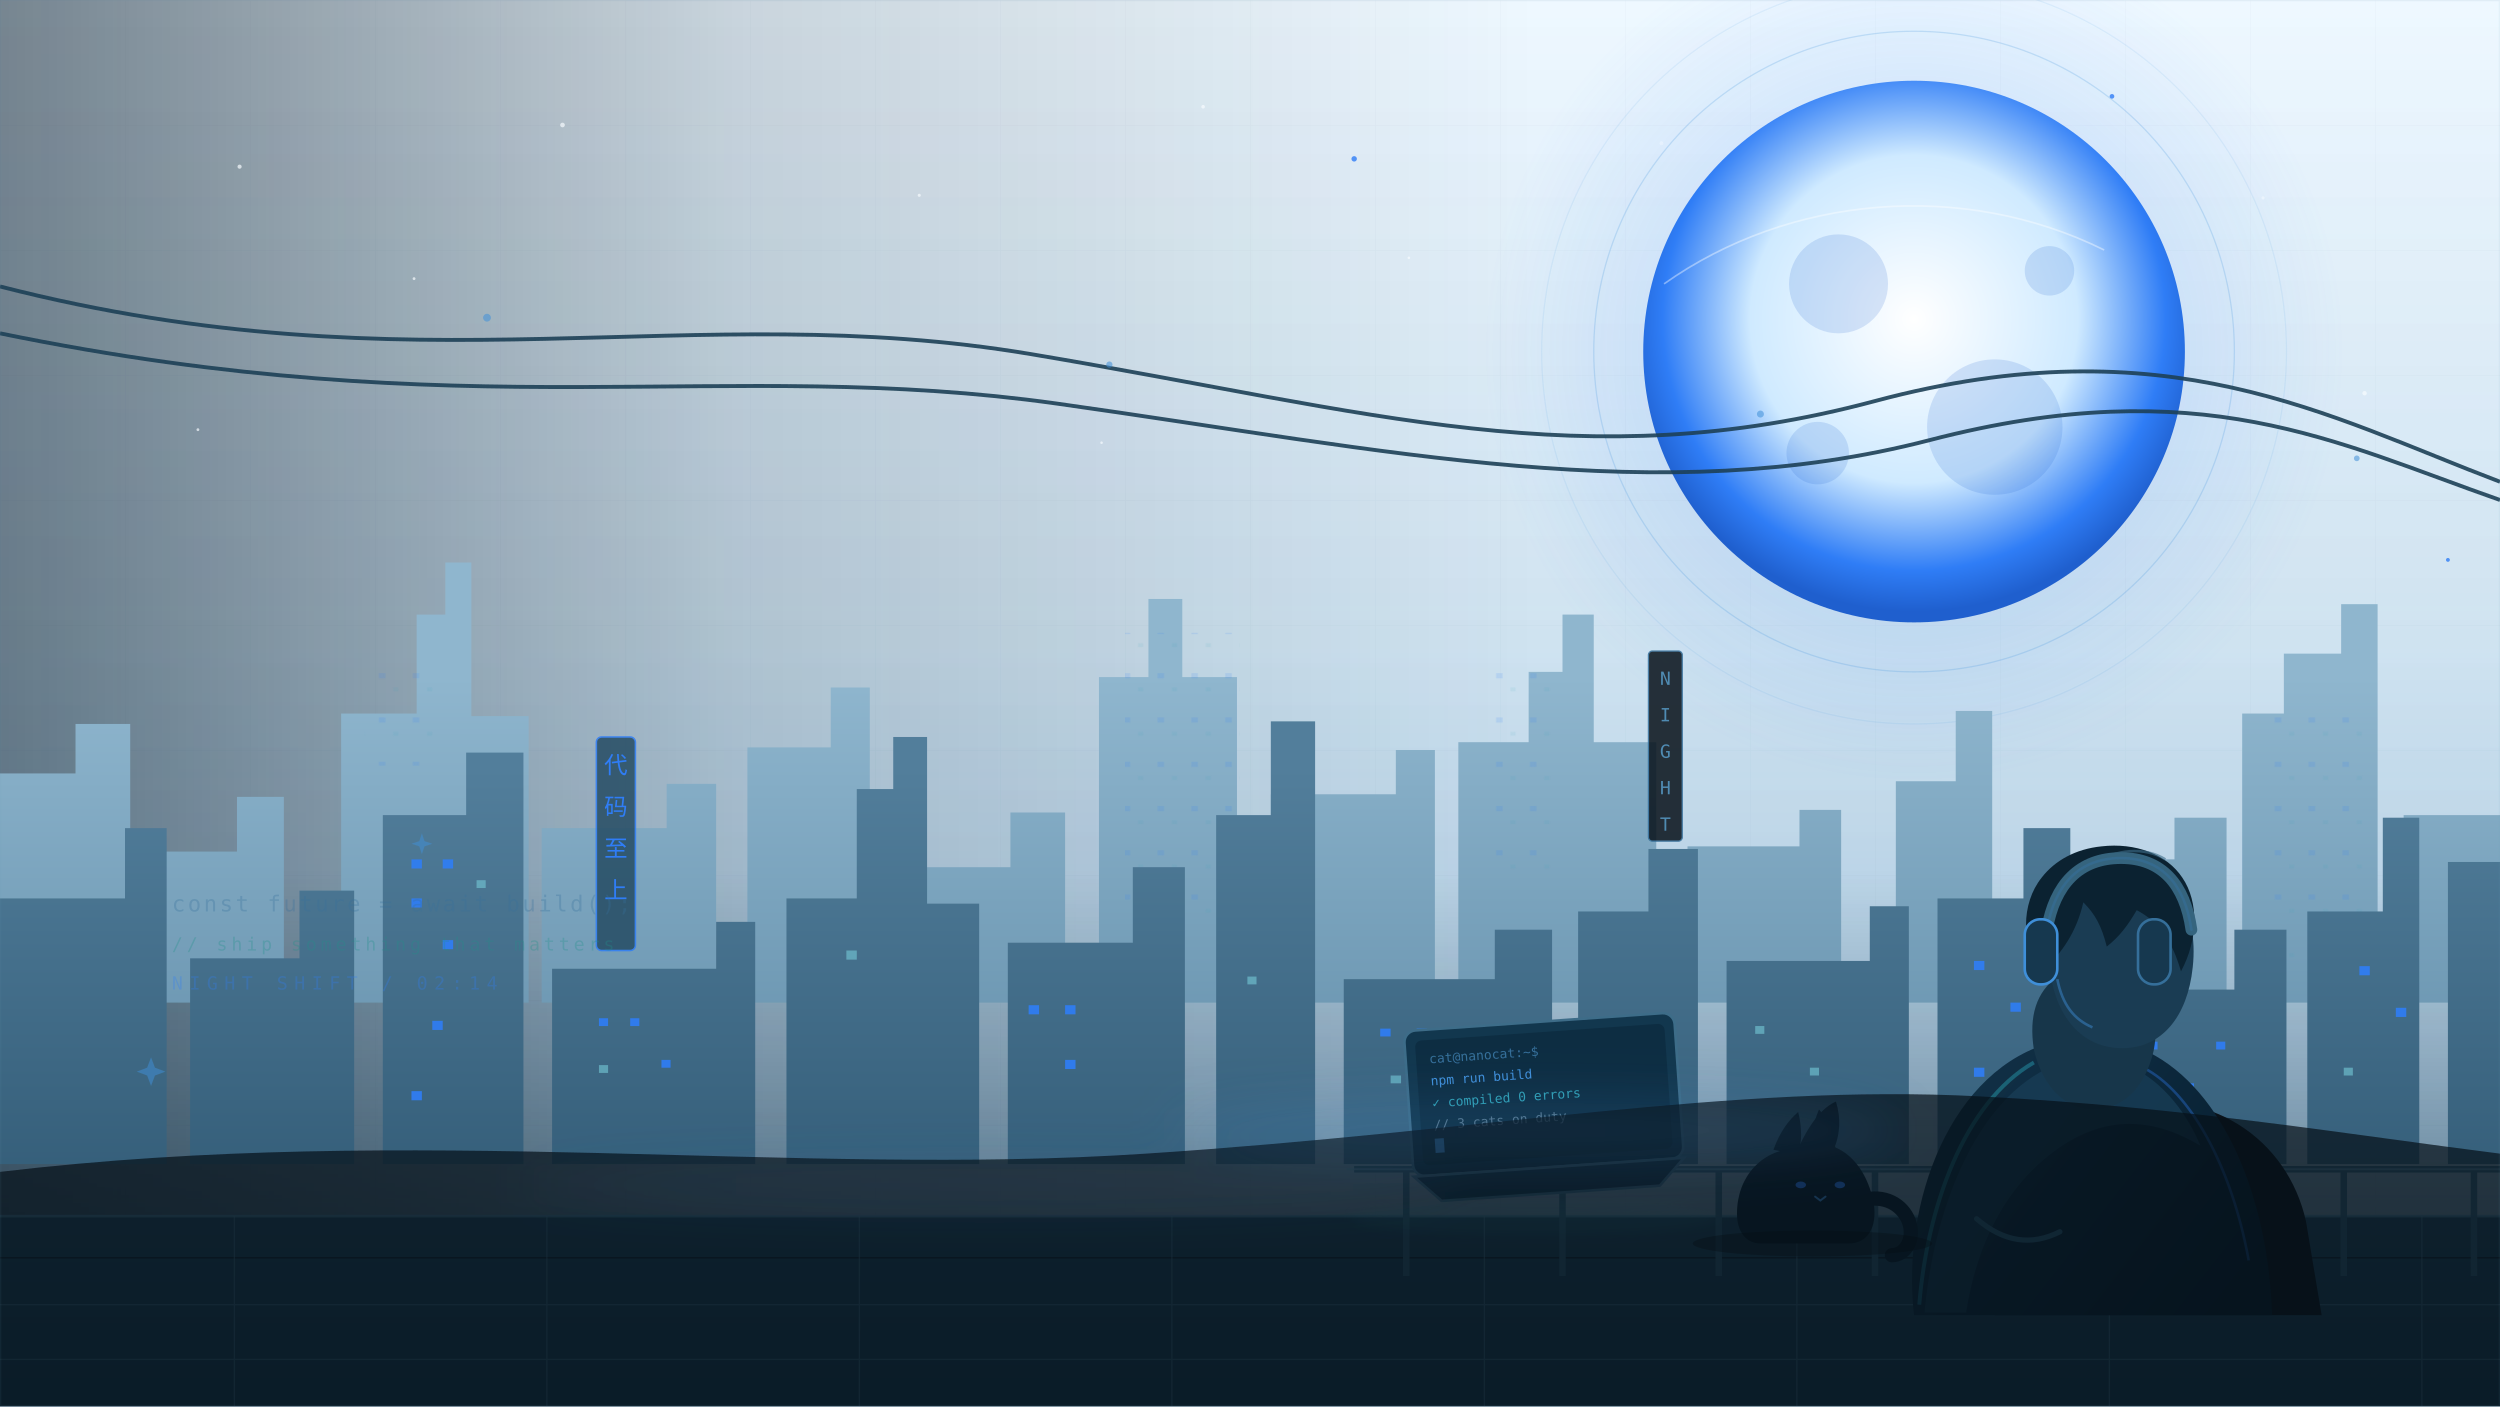
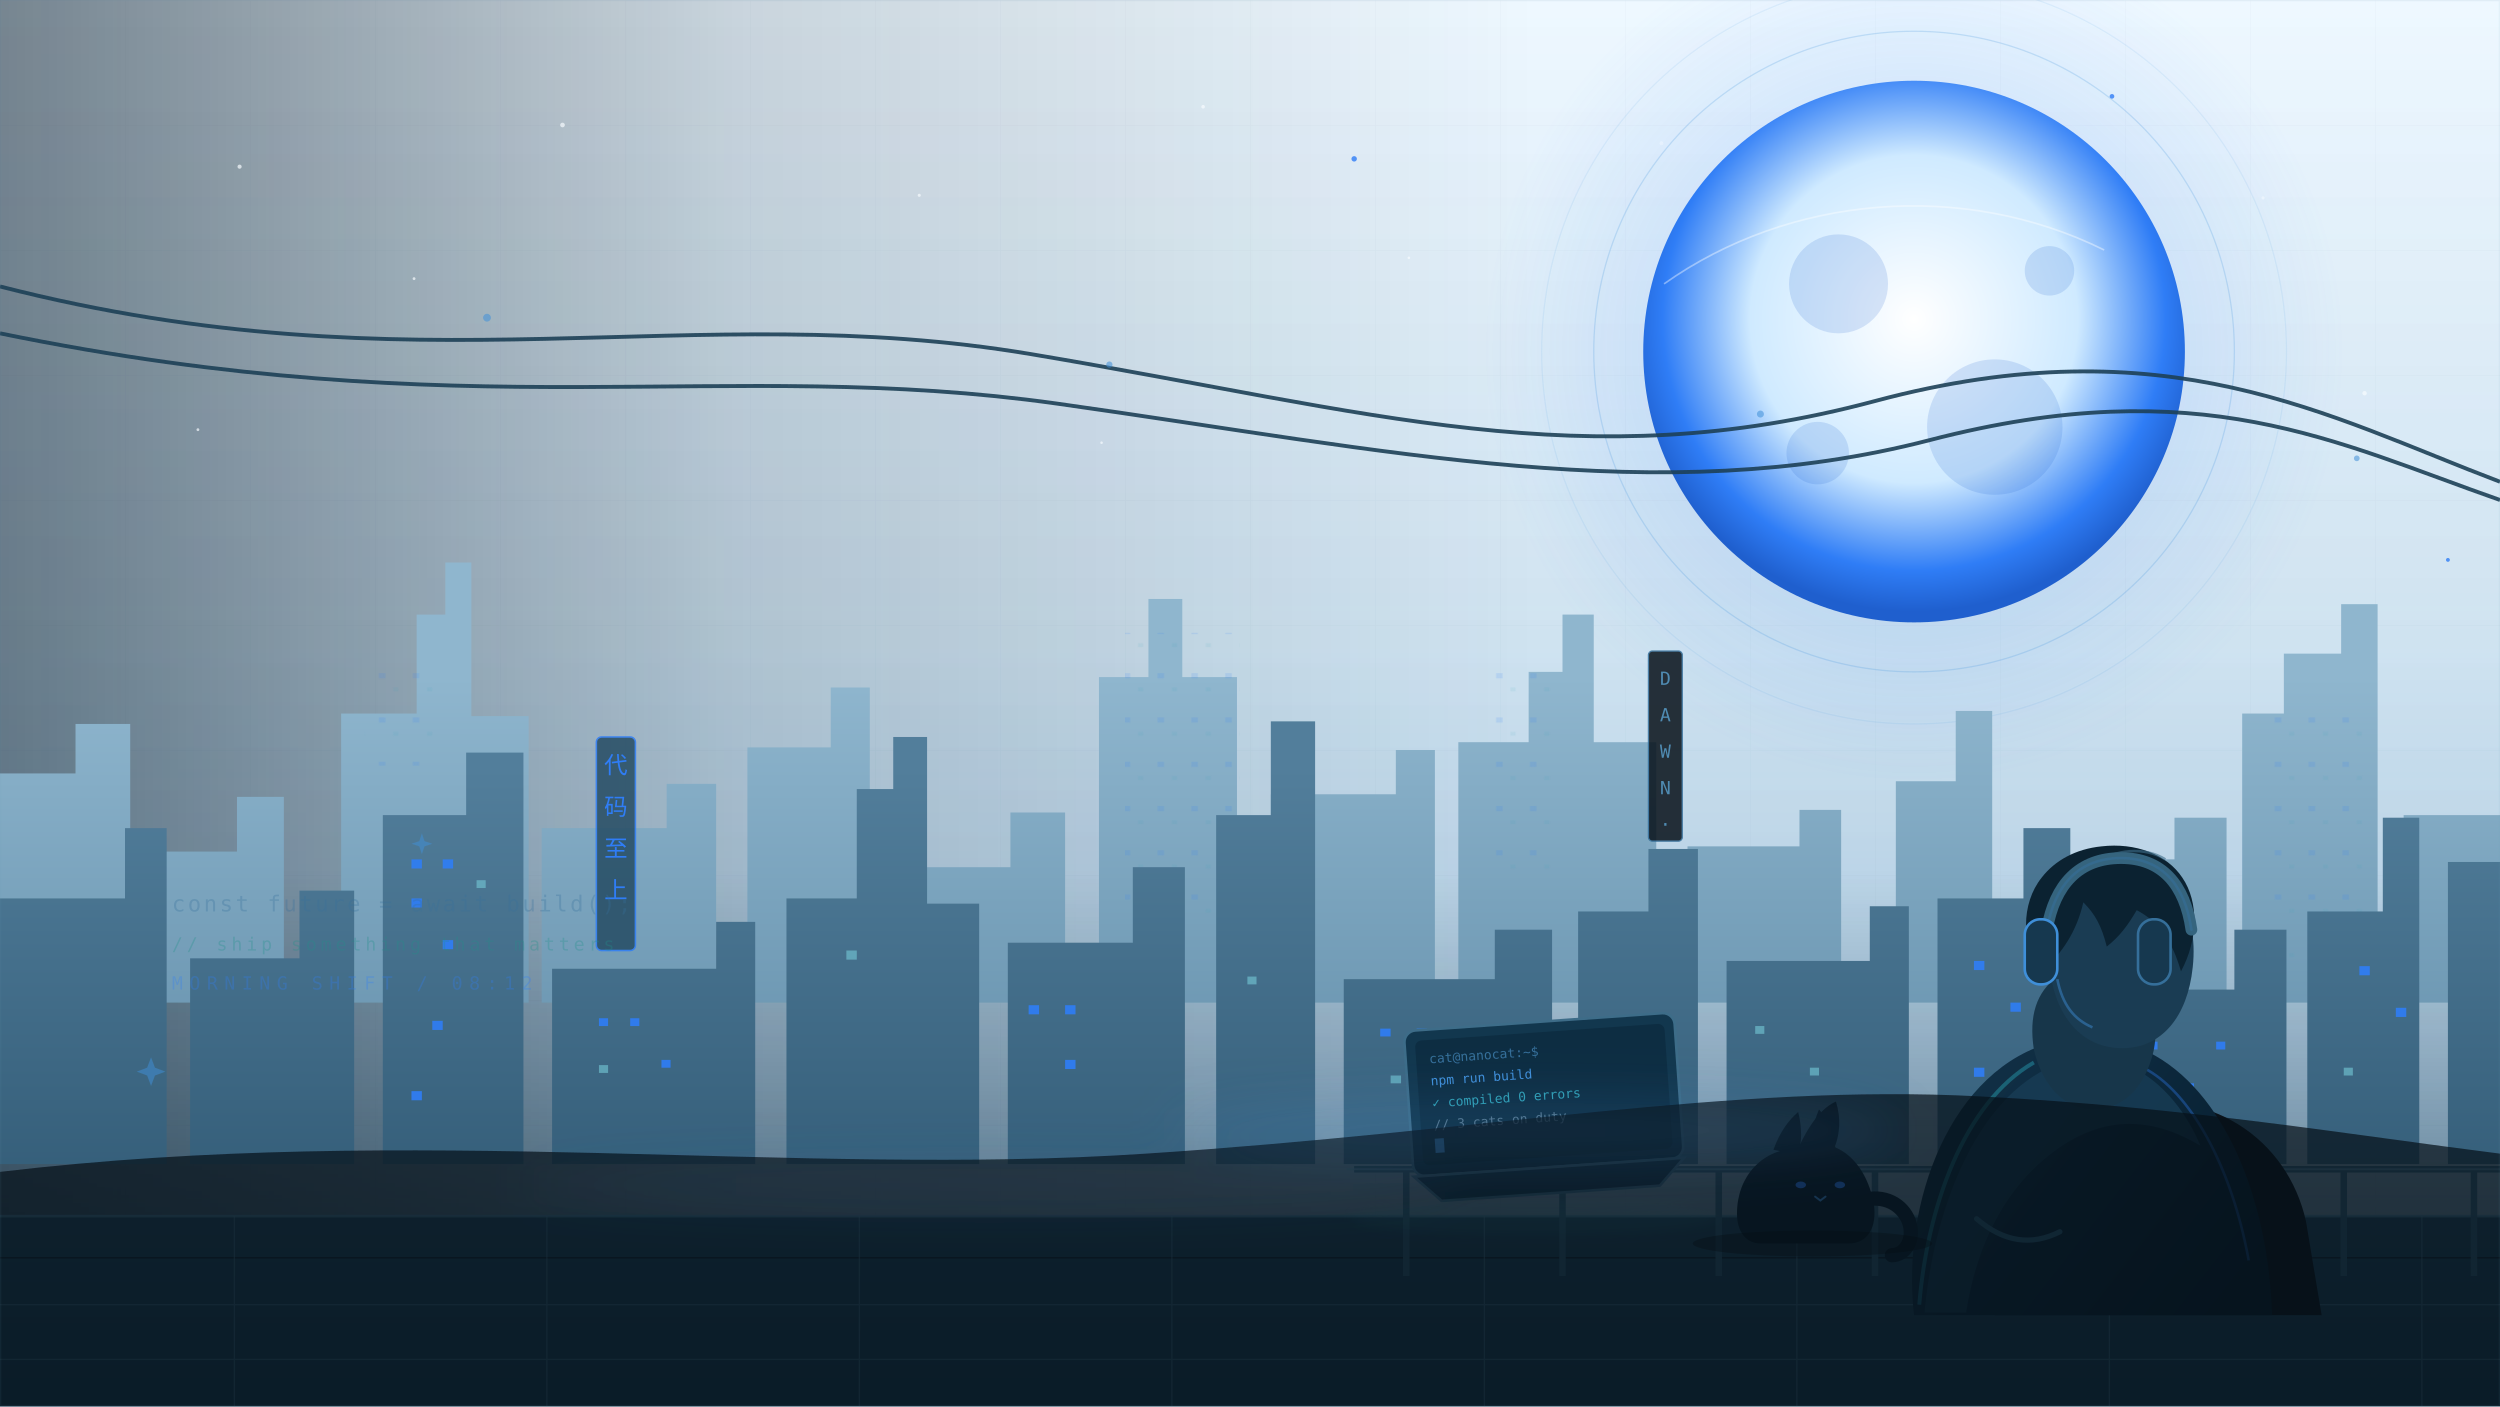
<svg xmlns="http://www.w3.org/2000/svg" viewBox="0 0 1920 1080" width="1920" height="1080" preserveAspectRatio="xMidYMid slice" role="img" aria-labelledby="hero-light-title hero-light-desc">
  <defs>
    <linearGradient id="hn-sky" x1="0" y1="0" x2="0" y2="1080" gradientUnits="userSpaceOnUse">
      <stop stop-color="#eef8ff" />
      <stop offset=".46" stop-color="#dceffd" />
      <stop offset=".76" stop-color="#bcdcf3" />
      <stop offset="1" stop-color="#96c1dd" />
    </linearGradient>
    <radialGradient id="hn-moon" cx="50%" cy="44%" r="54%">
      <stop stop-color="#ffffff" />
      <stop offset=".56" stop-color="#cfeaff" />
      <stop offset=".86" stop-color="#2f7df6" />
      <stop offset="1" stop-color="#1f5fce" />
    </radialGradient>
    <radialGradient id="hn-moon-glow" cx="50%" cy="50%" r="50%">
      <stop stop-color="#3f8fd9" stop-opacity=".42" />
      <stop offset=".55" stop-color="#2f7df6" stop-opacity=".12" />
      <stop offset="1" stop-color="#2f7df6" stop-opacity="0" />
    </radialGradient>
    <linearGradient id="hn-city-far" x1="0" y1="520" x2="0" y2="900" gradientUnits="userSpaceOnUse">
      <stop stop-color="#8fb6ce" />
      <stop offset="1" stop-color="#5f8ba7" />
    </linearGradient>
    <linearGradient id="hn-city-mid" x1="0" y1="590" x2="0" y2="970" gradientUnits="userSpaceOnUse">
      <stop stop-color="#527e9b" />
      <stop offset="1" stop-color="#2f5873" />
    </linearGradient>
    <linearGradient id="hn-floor" x1="0" y1="880" x2="0" y2="1080" gradientUnits="userSpaceOnUse">
      <stop stop-color="#244b63" />
      <stop offset="1" stop-color="#16384d" />
    </linearGradient>
    <linearGradient id="hn-rim" x1="1260" y1="690" x2="1740" y2="940" gradientUnits="userSpaceOnUse">
      <stop stop-color="#356f9a" />
      <stop offset=".48" stop-color="#1f8f88" />
      <stop offset="1" stop-color="#2f7df6" />
    </linearGradient>
    <linearGradient id="hn-jacket" x1="1390" y1="760" x2="1710" y2="1010" gradientUnits="userSpaceOnUse">
      <stop stop-color="#17384f" />
      <stop offset=".55" stop-color="#0d2a3f" />
      <stop offset="1" stop-color="#061c2b" />
    </linearGradient>
    <linearGradient id="hn-screen" x1="1140" y1="800" x2="1370" y2="930" gradientUnits="userSpaceOnUse">
      <stop stop-color="#2f9fb4" stop-opacity=".9" />
      <stop offset=".5" stop-color="#2f8fa4" stop-opacity=".7" />
      <stop offset="1" stop-color="#1c4b63" stop-opacity=".25" />
    </linearGradient>
    <linearGradient id="hn-sign" x1="0" y1="0" x2="0" y2="1">
      <stop stop-color="#2f7df6" />
      <stop offset="1" stop-color="#2f7df6" stop-opacity=".25" />
    </linearGradient>
    <filter id="hn-blur" x="-60%" y="-60%" width="220%" height="220%">
      <feGaussianBlur stdDeviation="18" />
    </filter>
    <filter id="hn-soft" x="-30%" y="-30%" width="160%" height="160%">
      <feGaussianBlur stdDeviation="4" />
    </filter>
    <pattern id="hn-windows" width="26" height="34" patternUnits="userSpaceOnUse">
      <rect width="26" height="34" fill="none" />
      <rect x="5" y="7" width="5" height="4" fill="#2f7df6" opacity=".45" />
      <rect x="16" y="18" width="4" height="3" fill="#2f9fb4" opacity=".28" />
    </pattern>
    <pattern id="hn-grid" width="96" height="96" patternUnits="userSpaceOnUse">
      <path d="M96 0H0v96" fill="none" stroke="#5f8aa5" stroke-width="1" opacity=".05" />
    </pattern>
    <linearGradient id="hl-veil" x1="0" y1="0" x2="1180" y2="0" gradientUnits="userSpaceOnUse">
      <stop stop-color="#071b2a" stop-opacity=".52" />
      <stop offset=".48" stop-color="#071b2a" stop-opacity=".16" />
      <stop offset="1" stop-color="#071b2a" stop-opacity="0" />
    </linearGradient>
    <linearGradient id="hl-veil-bottom" x1="0" y1="0" x2="0" y2="1">
      <stop stop-color="#071b2a" stop-opacity="0" />
      <stop offset=".62" stop-color="#071b2a" stop-opacity=".08" />
      <stop offset="1" stop-color="#071b2a" stop-opacity=".58" />
    </linearGradient>
  </defs>
  <rect width="1920" height="1080" fill="url(#hn-sky)" />
  <rect width="1920" height="1080" fill="url(#hn-grid)" />
  <rect width="1920" height="1080" fill="url(#hl-veil)" />
  <rect width="1920" height="1080" fill="url(#hl-veil-bottom)" />
  <g fill="#f8fcff" opacity=".68">
    <circle cx="184" cy="128" r="1.6" />
    <circle cx="318" cy="214" r="1.1" />
    <circle cx="432" cy="96" r="1.8" />
    <circle cx="706" cy="150" r="1.2" />
    <circle cx="924" cy="82" r="1.4" />
    <circle cx="1082" cy="198" r="1" />
    <circle cx="1276" cy="110" r="1.5" />
    <circle cx="1738" cy="152" r="1.2" />
    <circle cx="1816" cy="302" r="1.7" />
    <circle cx="152" cy="330" r="1.1" />
    <circle cx="606" cy="296" r="1.2" />
    <circle cx="846" cy="340" r="1" />
  </g>
  <g fill="#2f7df6" opacity=".8">
    <circle cx="1040" cy="122" r="2.1" />
    <circle cx="1622" cy="74" r="1.8" />
    <circle cx="1880" cy="430" r="1.5" />
  </g>
  <circle cx="1470" cy="270" r="330" fill="url(#hn-moon-glow)" />
  <circle cx="1470" cy="270" r="208" fill="url(#hn-moon)" />
  <g fill="#1f5fce" opacity=".16">
    <circle cx="1412" cy="218" r="38" />
    <circle cx="1532" cy="328" r="52" />
    <circle cx="1574" cy="208" r="19" />
    <circle cx="1396" cy="348" r="24" />
  </g>
  <circle cx="1470" cy="270" r="246" fill="none" stroke="#3f8fd9" stroke-width="1" opacity=".22" />
  <circle cx="1470" cy="270" r="286" fill="none" stroke="#3f8fd9" stroke-width="1" opacity=".1" />
  <path d="M1278 218c96-68 229-80 338-26" fill="none" stroke="#ffffff" stroke-width="1.3" opacity=".4" />
  <g fill="url(#hn-city-far)">
    <path d="M0 770V594h58v-38h42v214z" />
    <path d="M104 770V654h78v-42h36v158z" />
    <path d="M262 770V548h58v-76h22v-40h20v118h44v220z" />
    <path d="M416 770V636h96v-34h38v168z" />
    <path d="M574 770V574h64v-46h30v242z" />
    <path d="M694 770V666h82v-42h42v146z" />
    <path d="M844 770V520h38v-60h26v60h42v250z" />
    <path d="M976 770V610h96v-34h30v194z" />
    <path d="M1120 770V570h54v-54h26v-44h24v98h48v200z" />
    <path d="M1296 770V650h86v-28h32v148z" />
    <path d="M1456 770V600h46v-54h28v224z" />
    <path d="M1574 770V660h96v-32h40v142z" />
    <path d="M1722 770V548h32v-46h44v-38h28v306z" />
    <path d="M1846 770V626h74v144z" />
  </g>
  <g opacity=".3">
    <rect x="280" y="506" width="58" height="82" fill="url(#hn-windows)" />
    <rect x="864" y="486" width="88" height="220" fill="url(#hn-windows)" />
    <rect x="1140" y="516" width="56" height="168" fill="url(#hn-windows)" />
    <rect x="1740" y="550" width="80" height="210" fill="url(#hn-windows)" />
  </g>
  <g fill="url(#hn-city-mid)">
    <path d="M0 894V690h96v-54h32v258z" />
    <path d="M146 894V736h84v-52h42v210z" />
    <path d="M294 894V626h64v-48h44v316z" />
    <path d="M424 894V744h126v-36h30v186z" />
    <path d="M604 894V690h54v-84h28v-40h26v128h40v200z" />
    <path d="M774 894V724h96v-58h40v228z" />
    <path d="M934 894V626h42v-72h34v340z" />
    <path d="M1032 894V752h116v-38h44v180z" />
    <path d="M1212 894V700h54v-48h38v242z" />
    <path d="M1326 894V738h110v-42h30v198z" />
    <path d="M1488 894V690h66v-54h36v258z" />
    <path d="M1612 894V760h104v-46h40v180z" />
    <path d="M1772 894V700h58v-72h28v266z" />
    <path d="M1880 894V662h40v232z" />
  </g>
  <g opacity=".9">
    <g fill="#2f7df6">
      <rect x="316" y="660" width="8" height="7" />
      <rect x="340" y="660" width="8" height="7" />
      <rect x="316" y="690" width="8" height="7" />
      <rect x="340" y="722" width="8" height="7" />
      <rect x="332" y="784" width="8" height="7" />
      <rect x="316" y="838" width="8" height="7" />
      <rect x="460" y="782" width="7" height="6" />
      <rect x="484" y="782" width="7" height="6" />
      <rect x="508" y="814" width="7" height="6" />
      <rect x="790" y="772" width="8" height="7" />
      <rect x="818" y="772" width="8" height="7" />
      <rect x="818" y="814" width="8" height="7" />
      <rect x="1060" y="790" width="8" height="6" />
      <rect x="1088" y="790" width="8" height="6" />
      <rect x="1132" y="824" width="8" height="6" />
      <rect x="1516" y="738" width="8" height="7" />
      <rect x="1544" y="770" width="8" height="7" />
      <rect x="1516" y="820" width="8" height="7" />
      <rect x="1650" y="800" width="7" height="6" />
      <rect x="1678" y="832" width="7" height="6" />
      <rect x="1702" y="800" width="7" height="6" />
      <rect x="1812" y="742" width="8" height="7" />
      <rect x="1840" y="774" width="8" height="7" />
    </g>
    <g fill="#72c5d2" opacity=".7">
      <rect x="366" y="676" width="7" height="6" />
      <rect x="460" y="818" width="7" height="6" />
      <rect x="650" y="730" width="8" height="7" />
      <rect x="958" y="750" width="7" height="6" />
      <rect x="1068" y="826" width="8" height="6" />
      <rect x="1348" y="788" width="7" height="6" />
      <rect x="1390" y="820" width="7" height="6" />
      <rect x="1590" y="802" width="7" height="6" />
      <rect x="1800" y="820" width="7" height="6" />
    </g>
  </g>
  <g font-family="ui-monospace, SFMono-Regular, Consolas, monospace" text-anchor="middle">
    <rect x="458" y="566" width="30" height="164" rx="4" fill="#244b63" stroke="#2f7df6" stroke-width="1.2" opacity=".85" />
    <text x="473" y="594" fill="#2f7df6" font-size="18" letter-spacing="5">代</text>
    <text x="473" y="626" fill="#2f7df6" font-size="18" letter-spacing="5">码</text>
    <text x="473" y="658" fill="#2f7df6" font-size="18" letter-spacing="5">至</text>
    <text x="473" y="690" fill="#2f7df6" font-size="18" letter-spacing="5">上</text>
    <rect x="1266" y="500" width="26" height="146" rx="3" fill="#071019" stroke="#356f9a" opacity=".85" />
-     <text x="1279" y="526" fill="#4f8bb2" font-size="14" letter-spacing="3">N</text>
-     <text x="1279" y="554" fill="#4f8bb2" font-size="14" letter-spacing="3">I</text>
-     <text x="1279" y="582" fill="#4f8bb2" font-size="14" letter-spacing="3">G</text>
-     <text x="1279" y="610" fill="#4f8bb2" font-size="14" letter-spacing="3">H</text>
-     <text x="1279" y="638" fill="#4f8bb2" font-size="14" letter-spacing="3">T</text>
+     <text x="1279" y="526" fill="#4f8bb2" font-size="14" letter-spacing="3">D</text>
+     <text x="1279" y="554" fill="#4f8bb2" font-size="14" letter-spacing="3">A</text>
+     <text x="1279" y="582" fill="#4f8bb2" font-size="14" letter-spacing="3">W</text>
+     <text x="1279" y="610" fill="#4f8bb2" font-size="14" letter-spacing="3">N</text>
+     <text x="1279" y="638" fill="#4f8bb2" font-size="14" letter-spacing="3">·</text>
  </g>
  <g fill="none" stroke="#1d4056" stroke-width="3" opacity=".9">
    <path d="M0 220c320 82 530 8 792 52s424 96 648 36 348 12 480 62" />
    <path d="M0 256c360 74 556 18 812 54s462 82 670 28 312 2 438 46" />
  </g>
  <g fill="#3f8fd9" opacity=".55">
    <circle cx="374" cy="244" r="3" />
    <circle cx="852" cy="280" r="2.4" />
    <circle cx="1352" cy="318" r="2.7" />
    <circle cx="1810" cy="352" r="2.2" />
  </g>
  <path d="M0 934h1920v146H0z" fill="url(#hn-floor)" />
  <path d="M0 934h1920" stroke="#467792" stroke-width="2" opacity=".85" />
  <path d="M0 966h1920" stroke="#101f2c" stroke-width="1" />
  <g opacity=".5" fill="none" stroke="#4f7e98" stroke-width="1">
    <path d="M0 1002h1920M0 1044h1920M180 934v146M420 934v146M660 934v146M900 934v146M1140 934v146M1380 934v146M1620 934v146M1860 934v146" />
  </g>
  <g stroke="#2e5a73" stroke-width="5" fill="none" opacity=".95">
    <path d="M1040 898h880" />
    <path d="M1080 898v82M1200 898v82M1320 898v82M1440 898v82M1560 898v82M1680 898v82M1800 898v82M1900 898v82" />
  </g>
  <path d="M1034 898h890" stroke="#5d8ba6" stroke-width="1.5" opacity=".7" />
  <g transform="translate(1078 792) rotate(-4)">
    <rect x="0" y="0" width="208" height="112" rx="9" fill="#12374e" stroke="#3d6c88" stroke-width="2" />
    <rect x="8" y="8" width="192" height="96" rx="5" fill="#0d2d42" />
    <g font-family="ui-monospace, SFMono-Regular, Consolas, monospace" font-size="10">
      <text x="18" y="26" fill="#356f9a">cat@nanocat:~$</text>
      <text x="18" y="43" fill="#3f8fd9">npm run build</text>
      <text x="18" y="60" fill="#2f9fb4">✓ compiled 0 errors</text>
      <text x="18" y="77" fill="#54748b">// 3 cats on duty</text>
      <rect x="18" y="84" width="7" height="11" fill="#3f8fd9" />
    </g>
    <path d="M0 112 20 132h168l20-20z" fill="#163a52" stroke="#3d6c88" stroke-width="2" />
  </g>
  <ellipse cx="1180" cy="936" rx="142" ry="12" fill="#47b6c8" opacity=".13" filter="url(#hn-soft)" />
  <g>
    <path d="M1532 1010c-16-74 12-142 88-160 77-18 137 25 151 88l12 72z" fill="#0a1219" />
    <path d="M1470 1010c-10-86 28-190 108-210 27-7 52-2 72 8 58 29 92 112 95 202z" fill="url(#hn-jacket)" />
    <path d="M1478 1008c7-78 39-165 100-190 47-19 91 12 112 62-40-24-77-22-112 4-38 28-60 72-68 124z" fill="#173c54" opacity=".82" />
    <path d="M1474 1002c6-74 34-155 88-186" fill="none" stroke="url(#hn-rim)" stroke-width="3" opacity=".55" />
    <path d="M1646 820c36 18 68 76 81 148" fill="none" stroke="#2f7df6" stroke-width="2" opacity=".35" />
    <path d="M1562 806c-4-26 2-44 18-56h56c17 12 23 30 18 57-7 30-25 45-46 45s-39-16-46-46z" fill="#17364a" />
    <path d="M1574 742c-4-42 16-74 54-75 39-1 61 31 56 76-4 38-24 62-54 62-31 0-52-24-56-63z" fill="#1a3c53" />
    <path d="M1568 746c-16-20-16-52 0-72 10-13 26-22 46-24 26-3 50 6 62 24 13 19 12 48-1 72-7-24-17-38-34-47-7 12-13 20-23 28-4-16-9-25-18-34-5 22-16 39-32 53z" fill="#0b2231" />
    <path d="M1608 664c16-12 39-14 55-4" fill="none" stroke="#3d6c88" stroke-width="2" opacity=".6" />
    <path d="M1572 714c6-35 25-55 57-55 31 0 49 20 54 55" fill="none" stroke="#35647e" stroke-width="9" stroke-linecap="round" />
    <path d="M1572 714c6-35 25-55 57-55 31 0 49 20 54 55" fill="none" stroke="#356f9a" stroke-width="2" stroke-linecap="round" opacity=".55" />
    <rect x="1555" y="706" width="25" height="50" rx="12" fill="#16384f" stroke="#3f8fd9" stroke-width="2" />
    <rect x="1642" y="706" width="25" height="50" rx="12" fill="#16384f" stroke="#356f9a" stroke-width="2" />
    <path d="M1580 752c4 20 13 31 27 37" fill="none" stroke="#3f8fd9" stroke-width="2" opacity=".45" />
    <path d="M1518 936c21 18 42 21 64 10" fill="none" stroke="#2c5c78" stroke-width="4" stroke-linecap="round" />
  </g>
  <g transform="translate(1330 838)">
    <path d="M4 94c0-29 20-50 47-50 10-22 20-32 29-36 4 13 3 25-1 35 15 6 26 22 30 43 3 19-5 31-19 31H22C11 117 4 108 4 94z" fill="#0a2232" />
    <path d="M32 45c5-14 12-23 19-29 3 12 3 23 0 33z" fill="#0a2232" />
    <path d="M80 46c-2-14-7-25-13-32-5 12-7 23-5 34z" fill="#0a2232" />
    <path d="M100 84c17-5 31 3 36 16 5 14-3 26-13 26" fill="none" stroke="#0a2232" stroke-width="11" stroke-linecap="round" />
    <g fill="#2f7df6">
      <ellipse cx="53" cy="72" rx="4" ry="2.6" />
      <ellipse cx="83" cy="72" rx="4" ry="2.6" />
    </g>
    <path d="M64 81l4 3 4-3" fill="none" stroke="#3f8fd9" stroke-width="1.5" stroke-linecap="round" />
  </g>
  <ellipse cx="1392" cy="955" rx="92" ry="10" fill="#000" opacity=".35" />
  <g font-family="ui-monospace, SFMono-Regular, Consolas, monospace" opacity=".3">
    <text x="132" y="700" fill="#356f9a" font-size="17" letter-spacing="2">const future = await build();</text>
    <text x="132" y="730" fill="#1f8f88" font-size="14" letter-spacing="3">// ship something that matters</text>
-     <text x="132" y="760" fill="#2f7df6" font-size="14" letter-spacing="5">NIGHT SHIFT / 02:14</text>
+     <text x="132" y="760" fill="#2f7df6" font-size="14" letter-spacing="5">MORNING SHIFT / 08:12</text>
  </g>
  <g fill="#3f8fd9" opacity=".5">
    <path d="m116 812 3 8 8 3-8 3-3 8-3-8-8-3 8-3z" />
    <path d="m324 640 2 6 6 2-6 2-2 6-2-6-6-2 6-2z" />
  </g>
  <path d="M0 900c320-38 610 4 880-14 260-17 450-54 640-44 158 8 288 30 400 44v194H0z" fill="#061019" opacity=".72" />
  <g filter="url(#hn-blur)" opacity=".5">
    <ellipse cx="1180" cy="868" rx="280" ry="26" fill="#3f8fd9" opacity=".28" />
    <ellipse cx="760" cy="910" rx="360" ry="20" fill="#356f9a" opacity=".18" />
  </g>
  <rect width="1920" height="1080" fill="none" stroke="#6d9cb5" stroke-opacity=".08" stroke-width="2" />
</svg>
